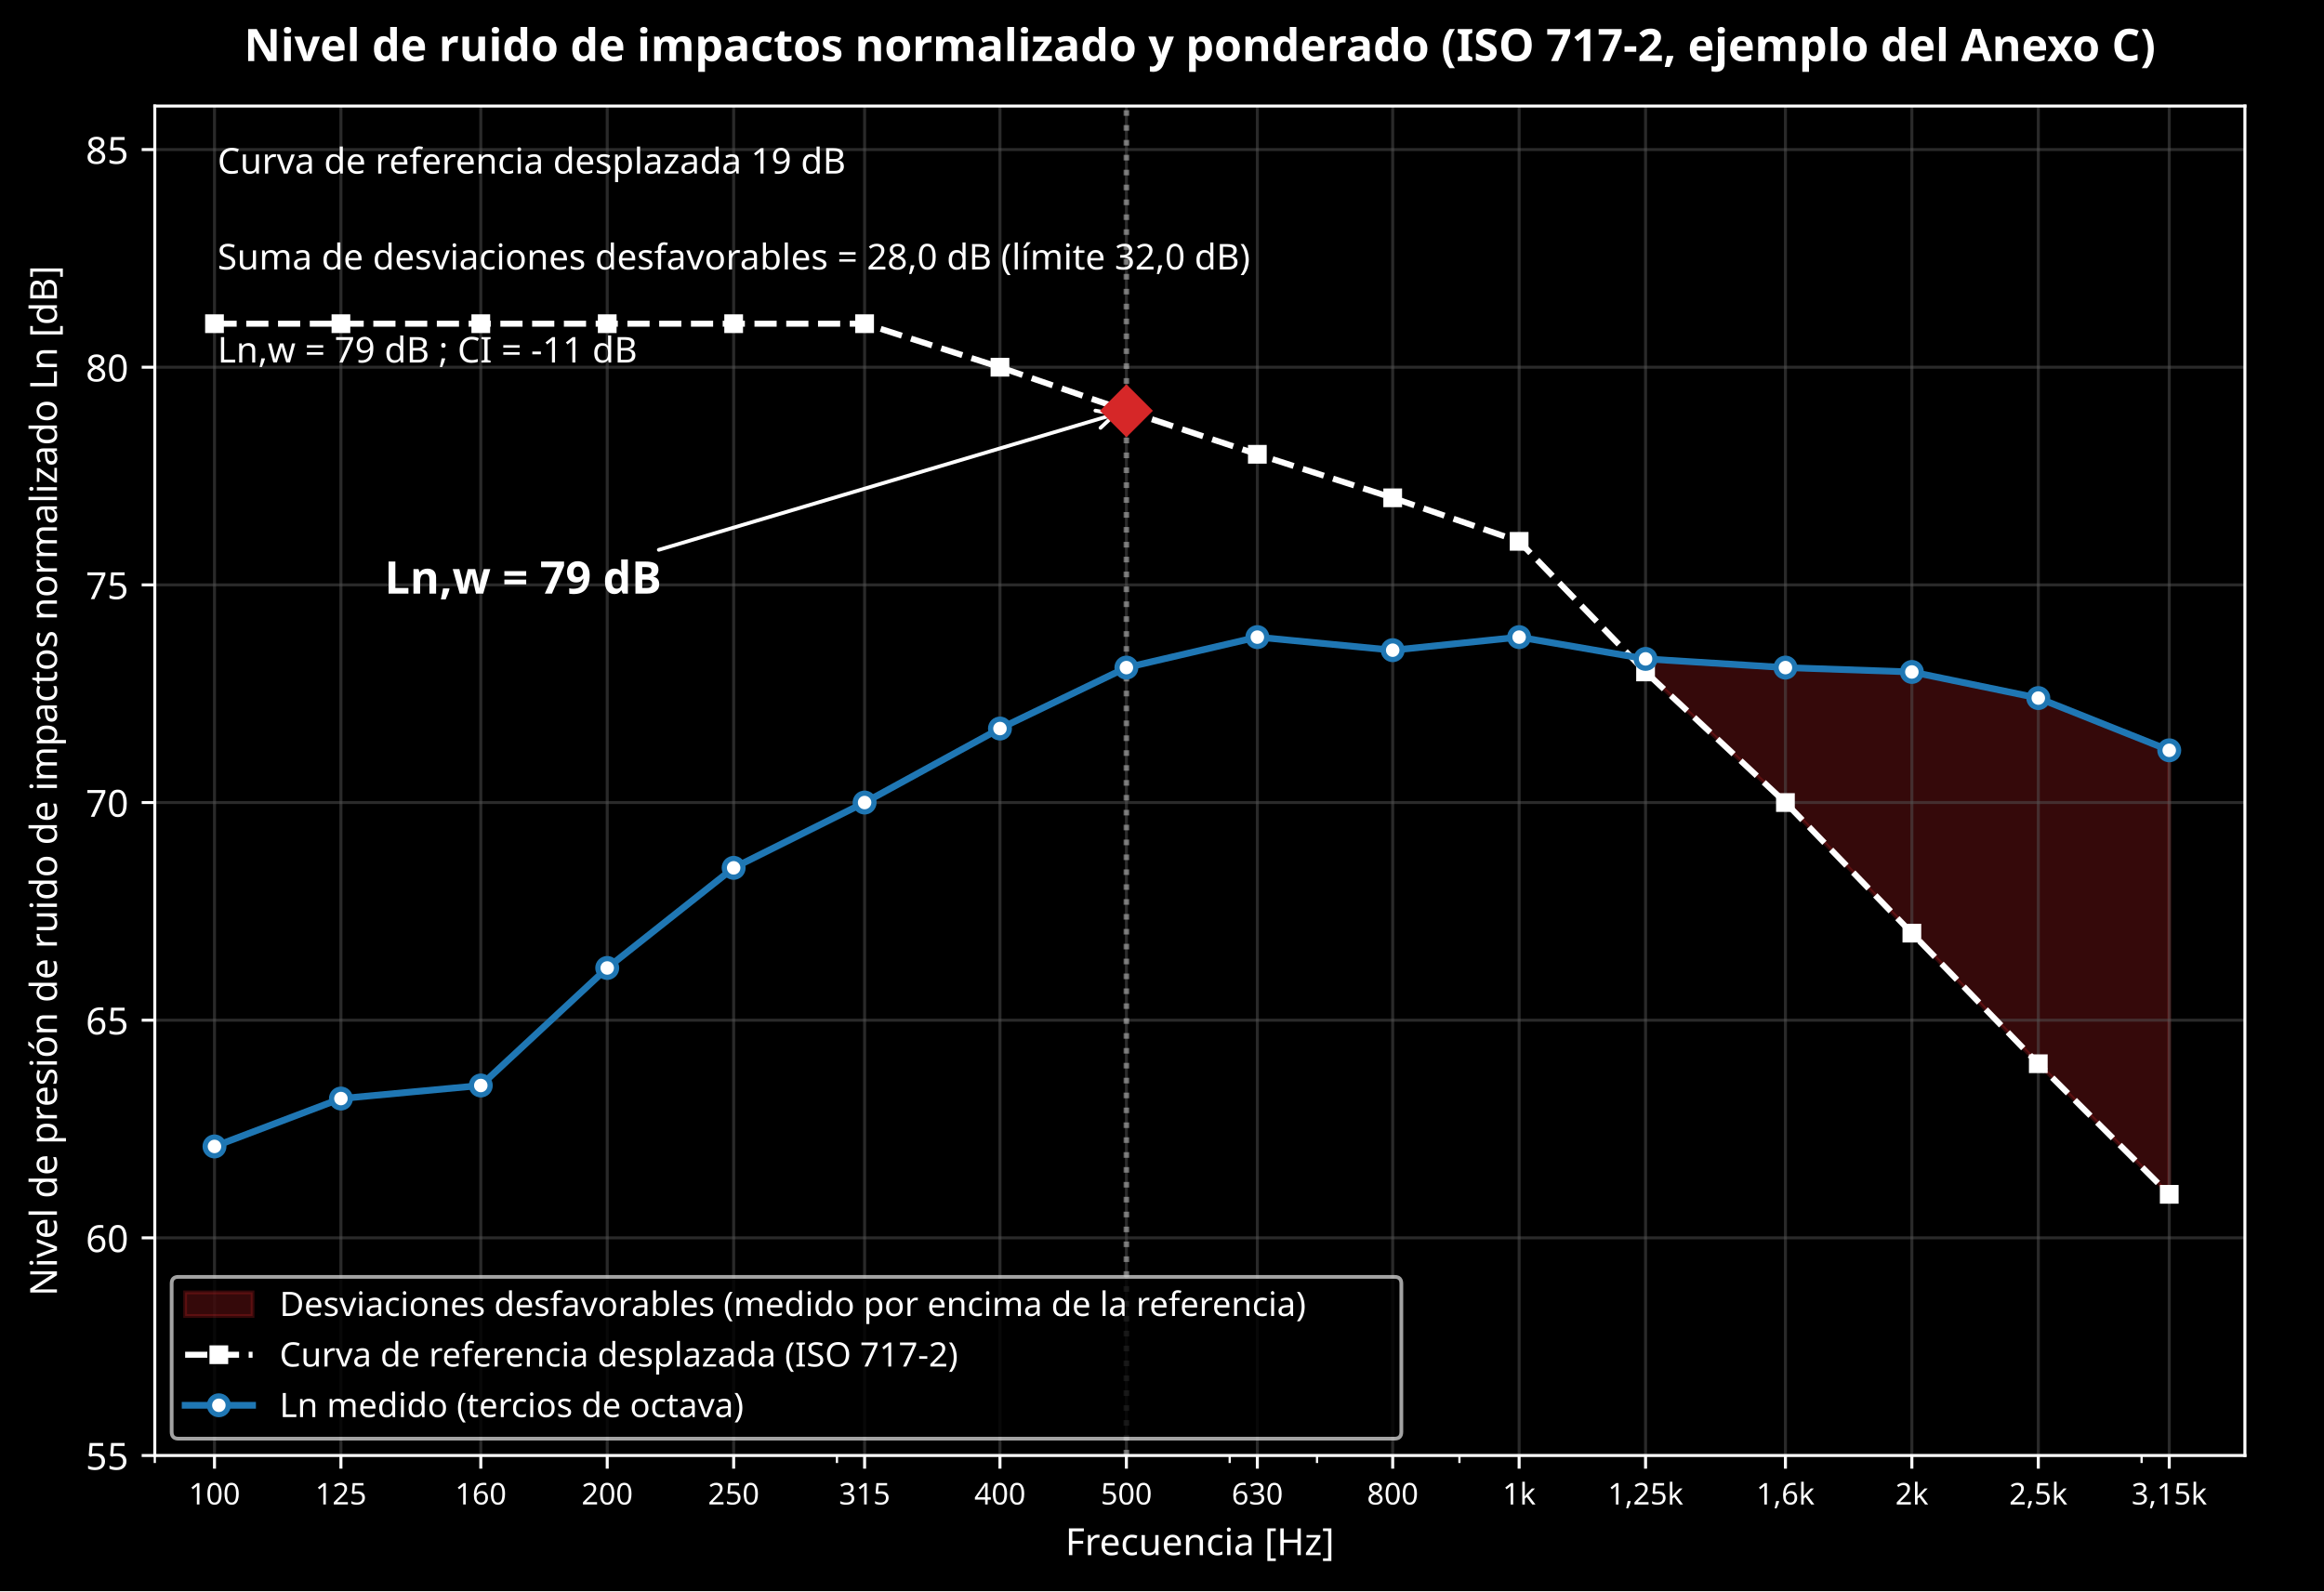
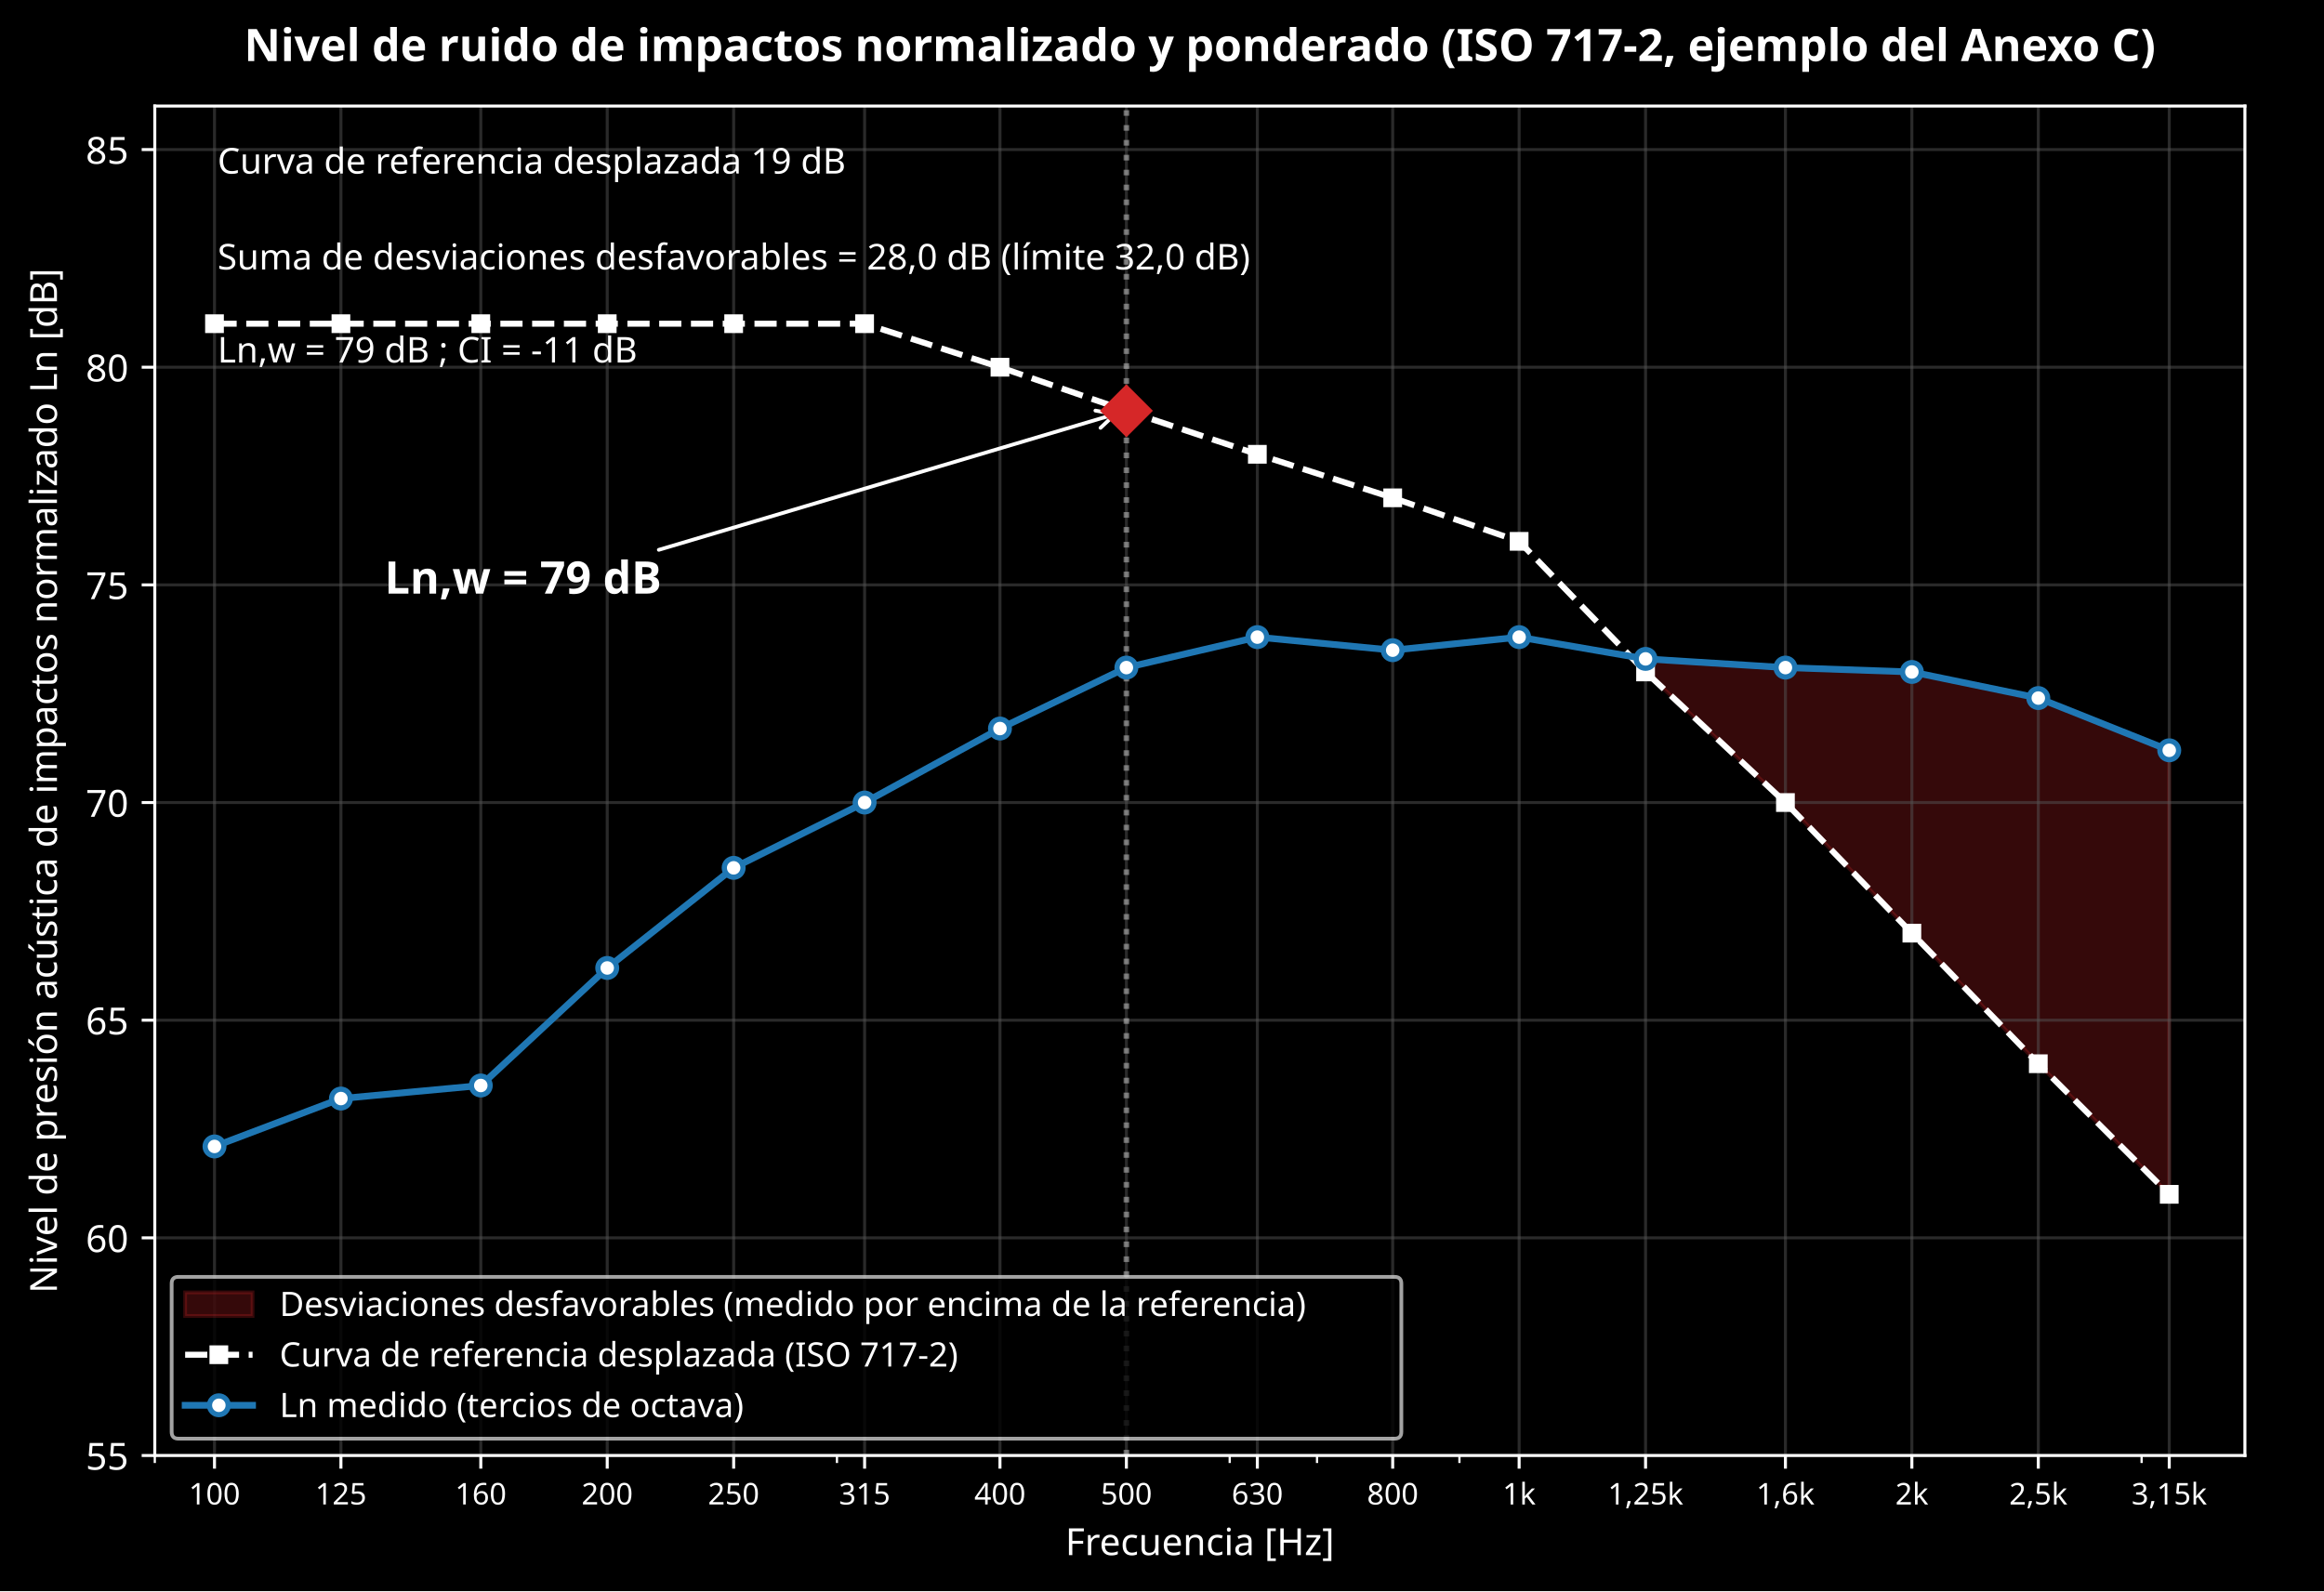
<svg xmlns="http://www.w3.org/2000/svg" xmlns:xlink="http://www.w3.org/1999/xlink" width="620.442pt" height="424.88pt" viewBox="0 0 620.442 424.88" version="1.1">
  <defs>
    <style type="text/css">*{stroke-linejoin: round; stroke-linecap: butt}</style>
  </defs>
  <g id="figure_1">
    <g id="patch_1">
      <path d="M 0 424.88  L 620.442 424.88  L 620.442 0  L 0 0  z " />
    </g>
    <g id="axes_1">
      <g id="patch_2">
        <path d="M 41.326 388.678  L 599.326 388.678  L 599.326 28.318  L 41.326 28.318  z " />
      </g>
      <g id="FillBetweenPolyCollection_1">
        <defs>
          <path id="mc6500e3a4c" d="M 435.644 -249.628  L 439.319 -245.443  L 476.66 -210.569  L 510.414 -175.696  L 544.168 -140.822  L 579.127 -105.949  L 579.127 -105.949  L 579.127 -224.519  L 544.168 -238.468  L 510.414 -245.443  L 476.66 -246.605  L 439.319 -248.93  z " style="stroke: #d62728; stroke-opacity: 0.25" />
        </defs>
        <g clip-path="url(#p4ca3869c32)">
          <use xlink:href="#mc6500e3a4c" x="0" y="424.88" style="fill: #d62728; fill-opacity: 0.25; stroke: #d62728; stroke-opacity: 0.25" />
        </g>
      </g>
      <g id="matplotlib.axis_1">
        <g id="xtick_1">
          <g id="line2d_1">
            <path d="M 57.263 388.678  L 57.263 28.318  " clip-path="url(#p4ca3869c32)" style="fill: none; stroke: #555555; stroke-opacity: 0.5; stroke-width: 0.8; stroke-linecap: square" />
          </g>
          <g id="line2d_2">
            <defs>
              <path id="m8d14ee1197" d="M 0 0  L 0 3.5  " style="stroke: #ffffff; stroke-width: 0.8" />
            </defs>
            <g>
              <use xlink:href="#m8d14ee1197" x="57.263" y="388.678" style="fill: #ffffff; stroke: #ffffff; stroke-width: 0.8" />
            </g>
          </g>
          <g id="text_1">
            <text style="font-size: 8px; font-family: sans-serif; text-anchor: middle; fill: #ffffff" x="57.263" y="401.756" transform="rotate(-0 57.26319 401.7563)">100</text>
          </g>
        </g>
        <g id="xtick_2">
          <g id="line2d_3">
            <path d="M 91.017 388.678  L 91.017 28.318  " clip-path="url(#p4ca3869c32)" style="fill: none; stroke: #555555; stroke-opacity: 0.5; stroke-width: 0.8; stroke-linecap: square" />
          </g>
          <g id="line2d_4">
            <g>
              <use xlink:href="#m8d14ee1197" x="91.017" y="388.678" style="fill: #ffffff; stroke: #ffffff; stroke-width: 0.8" />
            </g>
          </g>
          <g id="text_2">
            <text style="font-size: 8px; font-family: sans-serif; text-anchor: middle; fill: #ffffff" x="91.017" y="401.756" transform="rotate(-0 91.0171 401.7563)">125</text>
          </g>
        </g>
        <g id="xtick_3">
          <g id="line2d_5">
            <path d="M 128.358 388.678  L 128.358 28.318  " clip-path="url(#p4ca3869c32)" style="fill: none; stroke: #555555; stroke-opacity: 0.5; stroke-width: 0.8; stroke-linecap: square" />
          </g>
          <g id="line2d_6">
            <g>
              <use xlink:href="#m8d14ee1197" x="128.358" y="388.678" style="fill: #ffffff; stroke: #ffffff; stroke-width: 0.8" />
            </g>
          </g>
          <g id="text_3">
            <text style="font-size: 8px; font-family: sans-serif; text-anchor: middle; fill: #ffffff" x="128.358" y="401.756" transform="rotate(-0 128.3585 401.7563)">160</text>
          </g>
        </g>
        <g id="xtick_4">
          <g id="line2d_7">
            <path d="M 162.112 388.678  L 162.112 28.318  " clip-path="url(#p4ca3869c32)" style="fill: none; stroke: #555555; stroke-opacity: 0.5; stroke-width: 0.8; stroke-linecap: square" />
          </g>
          <g id="line2d_8">
            <g>
              <use xlink:href="#m8d14ee1197" x="162.112" y="388.678" style="fill: #ffffff; stroke: #ffffff; stroke-width: 0.8" />
            </g>
          </g>
          <g id="text_4">
            <text style="font-size: 8px; font-family: sans-serif; text-anchor: middle; fill: #ffffff" x="162.112" y="401.756" transform="rotate(-0 162.1124 401.7563)">200</text>
          </g>
        </g>
        <g id="xtick_5">
          <g id="line2d_9">
            <path d="M 195.866 388.678  L 195.866 28.318  " clip-path="url(#p4ca3869c32)" style="fill: none; stroke: #555555; stroke-opacity: 0.5; stroke-width: 0.8; stroke-linecap: square" />
          </g>
          <g id="line2d_10">
            <g>
              <use xlink:href="#m8d14ee1197" x="195.866" y="388.678" style="fill: #ffffff; stroke: #ffffff; stroke-width: 0.8" />
            </g>
          </g>
          <g id="text_5">
            <text style="font-size: 8px; font-family: sans-serif; text-anchor: middle; fill: #ffffff" x="195.866" y="401.756" transform="rotate(-0 195.8663 401.7563)">250</text>
          </g>
        </g>
        <g id="xtick_6">
          <g id="line2d_11">
            <path d="M 230.826 388.678  L 230.826 28.318  " clip-path="url(#p4ca3869c32)" style="fill: none; stroke: #555555; stroke-opacity: 0.5; stroke-width: 0.8; stroke-linecap: square" />
          </g>
          <g id="line2d_12">
            <g>
              <use xlink:href="#m8d14ee1197" x="230.826" y="388.678" style="fill: #ffffff; stroke: #ffffff; stroke-width: 0.8" />
            </g>
          </g>
          <g id="text_6">
            <text style="font-size: 8px; font-family: sans-serif; text-anchor: middle; fill: #ffffff" x="230.826" y="401.756" transform="rotate(-0 230.8255 401.7563)">315</text>
          </g>
        </g>
        <g id="xtick_7">
          <g id="line2d_13">
            <path d="M 266.962 388.678  L 266.962 28.318  " clip-path="url(#p4ca3869c32)" style="fill: none; stroke: #555555; stroke-opacity: 0.5; stroke-width: 0.8; stroke-linecap: square" />
          </g>
          <g id="line2d_14">
            <g>
              <use xlink:href="#m8d14ee1197" x="266.962" y="388.678" style="fill: #ffffff; stroke: #ffffff; stroke-width: 0.8" />
            </g>
          </g>
          <g id="text_7">
            <text style="font-size: 8px; font-family: sans-serif; text-anchor: middle; fill: #ffffff" x="266.962" y="401.756" transform="rotate(-0 266.9616 401.7563)">400</text>
          </g>
        </g>
        <g id="xtick_8">
          <g id="line2d_15">
            <path d="M 300.716 388.678  L 300.716 28.318  " clip-path="url(#p4ca3869c32)" style="fill: none; stroke: #555555; stroke-opacity: 0.5; stroke-width: 0.8; stroke-linecap: square" />
          </g>
          <g id="line2d_16">
            <g>
              <use xlink:href="#m8d14ee1197" x="300.716" y="388.678" style="fill: #ffffff; stroke: #ffffff; stroke-width: 0.8" />
            </g>
          </g>
          <g id="text_8">
            <text style="font-size: 8px; font-family: sans-serif; text-anchor: middle; fill: #ffffff" x="300.716" y="401.756" transform="rotate(-0 300.7155 401.7563)">500</text>
          </g>
        </g>
        <g id="xtick_9">
          <g id="line2d_17">
            <path d="M 335.675 388.678  L 335.675 28.318  " clip-path="url(#p4ca3869c32)" style="fill: none; stroke: #555555; stroke-opacity: 0.5; stroke-width: 0.8; stroke-linecap: square" />
          </g>
          <g id="line2d_18">
            <g>
              <use xlink:href="#m8d14ee1197" x="335.675" y="388.678" style="fill: #ffffff; stroke: #ffffff; stroke-width: 0.8" />
            </g>
          </g>
          <g id="text_9">
            <text style="font-size: 8px; font-family: sans-serif; text-anchor: middle; fill: #ffffff" x="335.675" y="401.756" transform="rotate(-0 335.6748 401.7563)">630</text>
          </g>
        </g>
        <g id="xtick_10">
          <g id="line2d_19">
            <path d="M 371.811 388.678  L 371.811 28.318  " clip-path="url(#p4ca3869c32)" style="fill: none; stroke: #555555; stroke-opacity: 0.5; stroke-width: 0.8; stroke-linecap: square" />
          </g>
          <g id="line2d_20">
            <g>
              <use xlink:href="#m8d14ee1197" x="371.811" y="388.678" style="fill: #ffffff; stroke: #ffffff; stroke-width: 0.8" />
            </g>
          </g>
          <g id="text_10">
            <text style="font-size: 8px; font-family: sans-serif; text-anchor: middle; fill: #ffffff" x="371.811" y="401.756" transform="rotate(-0 371.8108 401.7563)">800</text>
          </g>
        </g>
        <g id="xtick_11">
          <g id="line2d_21">
            <path d="M 405.565 388.678  L 405.565 28.318  " clip-path="url(#p4ca3869c32)" style="fill: none; stroke: #555555; stroke-opacity: 0.5; stroke-width: 0.8; stroke-linecap: square" />
          </g>
          <g id="line2d_22">
            <g>
              <use xlink:href="#m8d14ee1197" x="405.565" y="388.678" style="fill: #ffffff; stroke: #ffffff; stroke-width: 0.8" />
            </g>
          </g>
          <g id="text_11">
            <text style="font-size: 8px; font-family: sans-serif; text-anchor: middle; fill: #ffffff" x="405.565" y="401.757" transform="rotate(-0 405.5648 401.7569)">1k</text>
          </g>
        </g>
        <g id="xtick_12">
          <g id="line2d_23">
            <path d="M 439.319 388.678  L 439.319 28.318  " clip-path="url(#p4ca3869c32)" style="fill: none; stroke: #555555; stroke-opacity: 0.5; stroke-width: 0.8; stroke-linecap: square" />
          </g>
          <g id="line2d_24">
            <g>
              <use xlink:href="#m8d14ee1197" x="439.319" y="388.678" style="fill: #ffffff; stroke: #ffffff; stroke-width: 0.8" />
            </g>
          </g>
          <g id="text_12">
            <text style="font-size: 8px; font-family: sans-serif; text-anchor: middle; fill: #ffffff" x="439.319" y="401.757" transform="rotate(-0 439.3187 401.7569)">1,25k</text>
          </g>
        </g>
        <g id="xtick_13">
          <g id="line2d_25">
            <path d="M 476.66 388.678  L 476.66 28.318  " clip-path="url(#p4ca3869c32)" style="fill: none; stroke: #555555; stroke-opacity: 0.5; stroke-width: 0.8; stroke-linecap: square" />
          </g>
          <g id="line2d_26">
            <g>
              <use xlink:href="#m8d14ee1197" x="476.66" y="388.678" style="fill: #ffffff; stroke: #ffffff; stroke-width: 0.8" />
            </g>
          </g>
          <g id="text_13">
            <text style="font-size: 8px; font-family: sans-serif; text-anchor: middle; fill: #ffffff" x="476.66" y="401.757" transform="rotate(-0 476.6601 401.7569)">1,6k</text>
          </g>
        </g>
        <g id="xtick_14">
          <g id="line2d_27">
            <path d="M 510.414 388.678  L 510.414 28.318  " clip-path="url(#p4ca3869c32)" style="fill: none; stroke: #555555; stroke-opacity: 0.5; stroke-width: 0.8; stroke-linecap: square" />
          </g>
          <g id="line2d_28">
            <g>
              <use xlink:href="#m8d14ee1197" x="510.414" y="388.678" style="fill: #ffffff; stroke: #ffffff; stroke-width: 0.8" />
            </g>
          </g>
          <g id="text_14">
            <text style="font-size: 8px; font-family: sans-serif; text-anchor: middle; fill: #ffffff" x="510.414" y="401.757" transform="rotate(-0 510.414 401.7569)">2k</text>
          </g>
        </g>
        <g id="xtick_15">
          <g id="line2d_29">
            <path d="M 544.168 388.678  L 544.168 28.318  " clip-path="url(#p4ca3869c32)" style="fill: none; stroke: #555555; stroke-opacity: 0.5; stroke-width: 0.8; stroke-linecap: square" />
          </g>
          <g id="line2d_30">
            <g>
              <use xlink:href="#m8d14ee1197" x="544.168" y="388.678" style="fill: #ffffff; stroke: #ffffff; stroke-width: 0.8" />
            </g>
          </g>
          <g id="text_15">
            <text style="font-size: 8px; font-family: sans-serif; text-anchor: middle; fill: #ffffff" x="544.168" y="401.757" transform="rotate(-0 544.1679 401.7569)">2,5k</text>
          </g>
        </g>
        <g id="xtick_16">
          <g id="line2d_31">
            <path d="M 579.127 388.678  L 579.127 28.318  " clip-path="url(#p4ca3869c32)" style="fill: none; stroke: #555555; stroke-opacity: 0.5; stroke-width: 0.8; stroke-linecap: square" />
          </g>
          <g id="line2d_32">
            <g>
              <use xlink:href="#m8d14ee1197" x="579.127" y="388.678" style="fill: #ffffff; stroke: #ffffff; stroke-width: 0.8" />
            </g>
          </g>
          <g id="text_16">
            <text style="font-size: 8px; font-family: sans-serif; text-anchor: middle; fill: #ffffff" x="579.127" y="401.757" transform="rotate(-0 579.1271 401.7569)">3,15k</text>
          </g>
        </g>
        <g id="xtick_17">
          <g id="line2d_33">
            <defs>
              <path id="m1caa325441" d="M 0 0  L 0 2  " style="stroke: #ffffff; stroke-width: 0.6" />
            </defs>
            <g>
              <use xlink:href="#m1caa325441" x="41.326" y="388.678" style="fill: #ffffff; stroke: #ffffff; stroke-width: 0.6" />
            </g>
          </g>
        </g>
        <g id="xtick_18">
          <g id="line2d_34">
            <g>
              <use xlink:href="#m1caa325441" x="223.445" y="388.678" style="fill: #ffffff; stroke: #ffffff; stroke-width: 0.6" />
            </g>
          </g>
        </g>
        <g id="xtick_19">
          <g id="line2d_35">
            <g>
              <use xlink:href="#m1caa325441" x="328.294" y="388.678" style="fill: #ffffff; stroke: #ffffff; stroke-width: 0.6" />
            </g>
          </g>
        </g>
        <g id="xtick_20">
          <g id="line2d_36">
            <g>
              <use xlink:href="#m1caa325441" x="351.612" y="388.678" style="fill: #ffffff; stroke: #ffffff; stroke-width: 0.6" />
            </g>
          </g>
        </g>
        <g id="xtick_21">
          <g id="line2d_37">
            <g>
              <use xlink:href="#m1caa325441" x="389.627" y="388.678" style="fill: #ffffff; stroke: #ffffff; stroke-width: 0.6" />
            </g>
          </g>
        </g>
        <g id="xtick_22">
          <g id="line2d_38">
            <g>
              <use xlink:href="#m1caa325441" x="571.747" y="388.678" style="fill: #ffffff; stroke: #ffffff; stroke-width: 0.6" />
            </g>
          </g>
        </g>
        <g id="text_17">
          <text style="font-size: 10px; font-family: sans-serif; text-anchor: middle; fill: #ffffff" x="320.326" y="415.277" transform="rotate(-0 320.3258 415.2772)">Frecuencia [Hz]</text>
        </g>
      </g>
      <g id="matplotlib.axis_2">
        <g id="ytick_1">
          <g id="line2d_39">
            <path d="M 41.326 388.678  L 599.326 388.678  " clip-path="url(#p4ca3869c32)" style="fill: none; stroke: #555555; stroke-opacity: 0.5; stroke-width: 0.8; stroke-linecap: square" />
          </g>
          <g id="line2d_40">
            <defs>
              <path id="m5e07181663" d="M 0 0  L -3.5 0  " style="stroke: #ffffff; stroke-width: 0.8" />
            </defs>
            <g>
              <use xlink:href="#m5e07181663" x="41.326" y="388.678" style="fill: #ffffff; stroke: #ffffff; stroke-width: 0.8" />
            </g>
          </g>
          <g id="text_18">
            <text style="font-size: 10px; font-family: sans-serif; text-anchor: end; fill: #ffffff" x="34.326" y="392.477" transform="rotate(-0 34.32578 392.477)">55</text>
          </g>
        </g>
        <g id="ytick_2">
          <g id="line2d_41">
            <path d="M 41.326 330.556  L 599.326 330.556  " clip-path="url(#p4ca3869c32)" style="fill: none; stroke: #555555; stroke-opacity: 0.5; stroke-width: 0.8; stroke-linecap: square" />
          </g>
          <g id="line2d_42">
            <g>
              <use xlink:href="#m5e07181663" x="41.326" y="330.556" style="fill: #ffffff; stroke: #ffffff; stroke-width: 0.8" />
            </g>
          </g>
          <g id="text_19">
            <text style="font-size: 10px; font-family: sans-serif; text-anchor: end; fill: #ffffff" x="34.326" y="334.354" transform="rotate(-0 34.32578 334.3544)">60</text>
          </g>
        </g>
        <g id="ytick_3">
          <g id="line2d_43">
            <path d="M 41.326 272.433  L 599.326 272.433  " clip-path="url(#p4ca3869c32)" style="fill: none; stroke: #555555; stroke-opacity: 0.5; stroke-width: 0.8; stroke-linecap: square" />
          </g>
          <g id="line2d_44">
            <g>
              <use xlink:href="#m5e07181663" x="41.326" y="272.433" style="fill: #ffffff; stroke: #ffffff; stroke-width: 0.8" />
            </g>
          </g>
          <g id="text_20">
            <text style="font-size: 10px; font-family: sans-serif; text-anchor: end; fill: #ffffff" x="34.326" y="276.232" transform="rotate(-0 34.32578 276.2318)">65</text>
          </g>
        </g>
        <g id="ytick_4">
          <g id="line2d_45">
            <path d="M 41.326 214.31  L 599.326 214.31  " clip-path="url(#p4ca3869c32)" style="fill: none; stroke: #555555; stroke-opacity: 0.5; stroke-width: 0.8; stroke-linecap: square" />
          </g>
          <g id="line2d_46">
            <g>
              <use xlink:href="#m5e07181663" x="41.326" y="214.31" style="fill: #ffffff; stroke: #ffffff; stroke-width: 0.8" />
            </g>
          </g>
          <g id="text_21">
            <text style="font-size: 10px; font-family: sans-serif; text-anchor: end; fill: #ffffff" x="34.326" y="218.109" transform="rotate(-0 34.32578 218.1092)">70</text>
          </g>
        </g>
        <g id="ytick_5">
          <g id="line2d_47">
            <path d="M 41.326 156.188  L 599.326 156.188  " clip-path="url(#p4ca3869c32)" style="fill: none; stroke: #555555; stroke-opacity: 0.5; stroke-width: 0.8; stroke-linecap: square" />
          </g>
          <g id="line2d_48">
            <g>
              <use xlink:href="#m5e07181663" x="41.326" y="156.188" style="fill: #ffffff; stroke: #ffffff; stroke-width: 0.8" />
            </g>
          </g>
          <g id="text_22">
            <text style="font-size: 10px; font-family: sans-serif; text-anchor: end; fill: #ffffff" x="34.326" y="159.987" transform="rotate(-0 34.32578 159.9866)">75</text>
          </g>
        </g>
        <g id="ytick_6">
          <g id="line2d_49">
            <path d="M 41.326 98.065  L 599.326 98.065  " clip-path="url(#p4ca3869c32)" style="fill: none; stroke: #555555; stroke-opacity: 0.5; stroke-width: 0.8; stroke-linecap: square" />
          </g>
          <g id="line2d_50">
            <g>
              <use xlink:href="#m5e07181663" x="41.326" y="98.065" style="fill: #ffffff; stroke: #ffffff; stroke-width: 0.8" />
            </g>
          </g>
          <g id="text_23">
            <text style="font-size: 10px; font-family: sans-serif; text-anchor: end; fill: #ffffff" x="34.326" y="101.864" transform="rotate(-0 34.32578 101.8641)">80</text>
          </g>
        </g>
        <g id="ytick_7">
          <g id="line2d_51">
            <path d="M 41.326 39.943  L 599.326 39.943  " clip-path="url(#p4ca3869c32)" style="fill: none; stroke: #555555; stroke-opacity: 0.5; stroke-width: 0.8; stroke-linecap: square" />
          </g>
          <g id="line2d_52">
            <g>
              <use xlink:href="#m5e07181663" x="41.326" y="39.943" style="fill: #ffffff; stroke: #ffffff; stroke-width: 0.8" />
            </g>
          </g>
          <g id="text_24">
            <text style="font-size: 10px; font-family: sans-serif; text-anchor: end; fill: #ffffff" x="34.326" y="43.741" transform="rotate(-0 34.32578 43.74147)">85</text>
          </g>
        </g>
        <g id="text_25">
-           <text style="font-size: 10px; font-family: sans-serif; text-anchor: middle; fill: #ffffff" x="15.198" y="208.498" transform="rotate(-90 15.19844 208.4981)">Nivel de presión de ruido de impactos normalizado Ln [dB]</text>
+           <text style="font-size: 10px; font-family: sans-serif; text-anchor: middle; fill: #ffffff" x="15.198" y="208.498" transform="rotate(-90 15.19844 208.4981)">Nivel de presión acústica de impactos normalizado Ln [dB]</text>
        </g>
      </g>
      <g id="line2d_53">
        <path d="M 300.716 388.678  L 300.716 28.318  " clip-path="url(#p4ca3869c32)" style="fill: none; stroke-dasharray: 1.5,2.475; stroke-dashoffset: 0; stroke: #ffffff; stroke-opacity: 0.4; stroke-width: 1.5" />
      </g>
      <g id="patch_3">
        <path d="M 41.326 388.678  L 41.326 28.318  " style="fill: none; stroke: #ffffff; stroke-width: 0.8; stroke-linejoin: miter; stroke-linecap: square" />
      </g>
      <g id="patch_4">
        <path d="M 599.326 388.678  L 599.326 28.318  " style="fill: none; stroke: #ffffff; stroke-width: 0.8; stroke-linejoin: miter; stroke-linecap: square" />
      </g>
      <g id="patch_5">
        <path d="M 41.326 388.678  L 599.326 388.678  " style="fill: none; stroke: #ffffff; stroke-width: 0.8; stroke-linejoin: miter; stroke-linecap: square" />
      </g>
      <g id="patch_6">
        <path d="M 41.326 28.318  L 599.326 28.318  " style="fill: none; stroke: #ffffff; stroke-width: 0.8; stroke-linejoin: miter; stroke-linecap: square" />
      </g>
      <g id="line2d_54">
        <path d="M 57.263 86.441  L 91.017 86.441  L 128.358 86.441  L 162.112 86.441  L 195.866 86.441  L 230.826 86.441  L 266.962 98.065  L 300.716 109.69  L 335.675 121.314  L 371.811 132.939  L 405.565 144.563  L 439.319 179.437  L 476.66 214.31  L 510.414 249.184  L 544.168 284.057  L 579.127 318.931  " clip-path="url(#p4ca3869c32)" style="fill: none; stroke-dasharray: 5.92,2.56; stroke-dashoffset: 0; stroke: #ffffff; stroke-width: 1.6" />
        <defs>
          <path id="m407a707e6f" d="M -2 2  L 2 2  L 2 -2  L -2 -2  z " style="stroke: #ffffff; stroke-linejoin: miter" />
        </defs>
        <g clip-path="url(#p4ca3869c32)">
          <use xlink:href="#m407a707e6f" x="57.263" y="86.441" style="fill: #ffffff; stroke: #ffffff; stroke-linejoin: miter" />
          <use xlink:href="#m407a707e6f" x="91.017" y="86.441" style="fill: #ffffff; stroke: #ffffff; stroke-linejoin: miter" />
          <use xlink:href="#m407a707e6f" x="128.358" y="86.441" style="fill: #ffffff; stroke: #ffffff; stroke-linejoin: miter" />
          <use xlink:href="#m407a707e6f" x="162.112" y="86.441" style="fill: #ffffff; stroke: #ffffff; stroke-linejoin: miter" />
          <use xlink:href="#m407a707e6f" x="195.866" y="86.441" style="fill: #ffffff; stroke: #ffffff; stroke-linejoin: miter" />
          <use xlink:href="#m407a707e6f" x="230.826" y="86.441" style="fill: #ffffff; stroke: #ffffff; stroke-linejoin: miter" />
          <use xlink:href="#m407a707e6f" x="266.962" y="98.065" style="fill: #ffffff; stroke: #ffffff; stroke-linejoin: miter" />
          <use xlink:href="#m407a707e6f" x="300.716" y="109.69" style="fill: #ffffff; stroke: #ffffff; stroke-linejoin: miter" />
          <use xlink:href="#m407a707e6f" x="335.675" y="121.314" style="fill: #ffffff; stroke: #ffffff; stroke-linejoin: miter" />
          <use xlink:href="#m407a707e6f" x="371.811" y="132.939" style="fill: #ffffff; stroke: #ffffff; stroke-linejoin: miter" />
          <use xlink:href="#m407a707e6f" x="405.565" y="144.563" style="fill: #ffffff; stroke: #ffffff; stroke-linejoin: miter" />
          <use xlink:href="#m407a707e6f" x="439.319" y="179.437" style="fill: #ffffff; stroke: #ffffff; stroke-linejoin: miter" />
          <use xlink:href="#m407a707e6f" x="476.66" y="214.31" style="fill: #ffffff; stroke: #ffffff; stroke-linejoin: miter" />
          <use xlink:href="#m407a707e6f" x="510.414" y="249.184" style="fill: #ffffff; stroke: #ffffff; stroke-linejoin: miter" />
          <use xlink:href="#m407a707e6f" x="544.168" y="284.057" style="fill: #ffffff; stroke: #ffffff; stroke-linejoin: miter" />
          <use xlink:href="#m407a707e6f" x="579.127" y="318.931" style="fill: #ffffff; stroke: #ffffff; stroke-linejoin: miter" />
        </g>
      </g>
      <g id="patch_7">
        <path d="M 175.889 146.826  Q 237.344 128.543 297.728 110.579  " style="fill: none; stroke: #ffffff; stroke-linecap: round" />
        <path d="M 292.443 109.647  L 297.728 110.579  L 293.811 114.248  " style="fill: none; stroke: #ffffff; stroke-linecap: round" />
      </g>
      <g id="text_26">
        <text style="font-weight: 700; font-size: 12px; font-family: sans-serif; text-anchor: start; fill: #ffffff" x="102.659" y="158.513" transform="rotate(-0 102.6586 158.5127)">Ln,w = 79 dB</text>
      </g>
      <g id="text_27">
        <text style="font-size: 9.5px; font-family: sans-serif; text-anchor: start; fill: #ffffff" x="58.066" y="46.347" transform="rotate(-0 58.06578 46.34744)">Curva de referencia desplazada 19 dB</text>
      </g>
      <g id="text_28">
        <text style="font-size: 9.5px; font-family: sans-serif; text-anchor: start; fill: #ffffff" x="58.066" y="71.953" transform="rotate(-0 58.06578 71.95264)">Suma de desviaciones desfavorables = 28,0 dB  (límite 32,0 dB)</text>
      </g>
      <g id="text_29">
        <text style="font-size: 9.5px; font-family: sans-serif; text-anchor: start; fill: #ffffff" x="58.066" y="96.798" transform="rotate(-0 58.06578 96.79784)">Ln,w = 79 dB ; CI = -11 dB</text>
      </g>
      <g id="text_30">
        <text style="font-weight: 700; font-size: 12px; font-family: sans-serif; text-anchor: middle; fill: #ffffff" x="320.326" y="16.318" transform="rotate(-0 320.3258 16.31812)">Nivel de ruido de impactos normalizado y ponderado (ISO 717-2, ejemplo del Anexo C)</text>
      </g>
      <g id="line2d_55">
        <path d="M 57.263 306.144  L 91.017 293.357  L 128.358 289.87  L 162.112 258.484  L 195.866 231.747  L 230.826 214.31  L 266.962 194.549  L 300.716 178.274  L 335.675 170.137  L 371.811 173.625  L 405.565 170.137  L 439.319 175.949  L 476.66 178.274  L 510.414 179.437  L 544.168 186.412  L 579.127 200.361  " clip-path="url(#p4ca3869c32)" style="fill: none; stroke: #1f77b4; stroke-width: 1.8; stroke-linecap: square" />
        <defs>
          <path id="m25a7acf748" d="M 0 2.5  C 0.663 2.5 1.299 2.237 1.768 1.768  C 2.237 1.299 2.5 0.663 2.5 0  C 2.5 -0.663 2.237 -1.299 1.768 -1.768  C 1.299 -2.237 0.663 -2.5 0 -2.5  C -0.663 -2.5 -1.299 -2.237 -1.768 -1.768  C -2.237 -1.299 -2.5 -0.663 -2.5 0  C -2.5 0.663 -2.237 1.299 -1.768 1.768  C -1.299 2.237 -0.663 2.5 0 2.5  z " style="stroke: #1f77b4; stroke-width: 1.4" />
        </defs>
        <g clip-path="url(#p4ca3869c32)">
          <use xlink:href="#m25a7acf748" x="57.263" y="306.144" style="fill: #ffffff; stroke: #1f77b4; stroke-width: 1.4" />
          <use xlink:href="#m25a7acf748" x="91.017" y="293.357" style="fill: #ffffff; stroke: #1f77b4; stroke-width: 1.4" />
          <use xlink:href="#m25a7acf748" x="128.358" y="289.87" style="fill: #ffffff; stroke: #1f77b4; stroke-width: 1.4" />
          <use xlink:href="#m25a7acf748" x="162.112" y="258.484" style="fill: #ffffff; stroke: #1f77b4; stroke-width: 1.4" />
          <use xlink:href="#m25a7acf748" x="195.866" y="231.747" style="fill: #ffffff; stroke: #1f77b4; stroke-width: 1.4" />
          <use xlink:href="#m25a7acf748" x="230.826" y="214.31" style="fill: #ffffff; stroke: #1f77b4; stroke-width: 1.4" />
          <use xlink:href="#m25a7acf748" x="266.962" y="194.549" style="fill: #ffffff; stroke: #1f77b4; stroke-width: 1.4" />
          <use xlink:href="#m25a7acf748" x="300.716" y="178.274" style="fill: #ffffff; stroke: #1f77b4; stroke-width: 1.4" />
          <use xlink:href="#m25a7acf748" x="335.675" y="170.137" style="fill: #ffffff; stroke: #1f77b4; stroke-width: 1.4" />
          <use xlink:href="#m25a7acf748" x="371.811" y="173.625" style="fill: #ffffff; stroke: #1f77b4; stroke-width: 1.4" />
          <use xlink:href="#m25a7acf748" x="405.565" y="170.137" style="fill: #ffffff; stroke: #1f77b4; stroke-width: 1.4" />
          <use xlink:href="#m25a7acf748" x="439.319" y="175.949" style="fill: #ffffff; stroke: #1f77b4; stroke-width: 1.4" />
          <use xlink:href="#m25a7acf748" x="476.66" y="178.274" style="fill: #ffffff; stroke: #1f77b4; stroke-width: 1.4" />
          <use xlink:href="#m25a7acf748" x="510.414" y="179.437" style="fill: #ffffff; stroke: #1f77b4; stroke-width: 1.4" />
          <use xlink:href="#m25a7acf748" x="544.168" y="186.412" style="fill: #ffffff; stroke: #1f77b4; stroke-width: 1.4" />
          <use xlink:href="#m25a7acf748" x="579.127" y="200.361" style="fill: #ffffff; stroke: #1f77b4; stroke-width: 1.4" />
        </g>
      </g>
      <g id="legend_1">
        <g id="patch_8">
          <path d="M 47.626 384.178  L 372.319 384.178  Q 374.119 384.178 374.119 382.378  L 374.119 342.776  Q 374.119 340.976 372.319 340.976  L 47.626 340.976  Q 45.826 340.976 45.826 342.776  L 45.826 382.378  Q 45.826 384.178 47.626 384.178  z " style="opacity: 0.8; stroke: #cccccc; stroke-linejoin: miter" />
        </g>
        <g id="patch_9">
          <path d="M 49.426 351.415  L 67.426 351.415  L 67.426 345.115  L 49.426 345.115  z " style="fill: #d62728; fill-opacity: 0.25; stroke: #d62728; stroke-opacity: 0.25; stroke-linejoin: miter" />
        </g>
        <g id="text_31">
          <text style="font-size: 9px; font-family: sans-serif; text-anchor: start; fill: #ffffff" x="74.626" y="351.415" transform="rotate(-0 74.62578 351.4146)">Desviaciones desfavorables (medido por encima de la referencia)</text>
        </g>
        <g id="line2d_56">
          <path d="M 49.426 361.765  L 58.426 361.765  L 67.426 361.765  " style="fill: none; stroke-dasharray: 5.92,2.56; stroke-dashoffset: 0; stroke: #ffffff; stroke-width: 1.6" />
          <g>
            <use xlink:href="#m407a707e6f" x="58.426" y="361.765" style="fill: #ffffff; stroke: #ffffff; stroke-linejoin: miter" />
          </g>
        </g>
        <g id="text_32">
          <text style="font-size: 9px; font-family: sans-serif; text-anchor: start; fill: #ffffff" x="74.626" y="364.915" transform="rotate(-0 74.62578 364.9153)">Curva de referencia desplazada (ISO 717-2)</text>
        </g>
        <g id="line2d_57">
          <path d="M 49.426 375.266  L 58.426 375.266  L 67.426 375.266  " style="fill: none; stroke: #1f77b4; stroke-width: 1.8; stroke-linecap: square" />
          <g>
            <use xlink:href="#m25a7acf748" x="58.426" y="375.266" style="fill: #ffffff; stroke: #1f77b4; stroke-width: 1.4" />
          </g>
        </g>
        <g id="text_33">
          <text style="font-size: 9px; font-family: sans-serif; text-anchor: start; fill: #ffffff" x="74.626" y="378.416" transform="rotate(-0 74.62578 378.416)">Ln medido (tercios de octava)</text>
        </g>
      </g>
      <g id="line2d_58">
        <defs>
          <path id="mc046b62db4" d="M -0 6.364  L 6.364 0  L 0 -6.364  L -6.364 -0  z " style="stroke: #d62728; stroke-linejoin: miter" />
        </defs>
        <g clip-path="url(#p4ca3869c32)">
          <use xlink:href="#mc046b62db4" x="300.716" y="109.69" style="fill: #d62728; stroke: #d62728; stroke-linejoin: miter" />
        </g>
      </g>
    </g>
  </g>
  <defs>
    <clipPath id="p4ca3869c32">
      <rect x="41.326" y="28.318" width="558" height="360.36" />
    </clipPath>
  </defs>
</svg>
